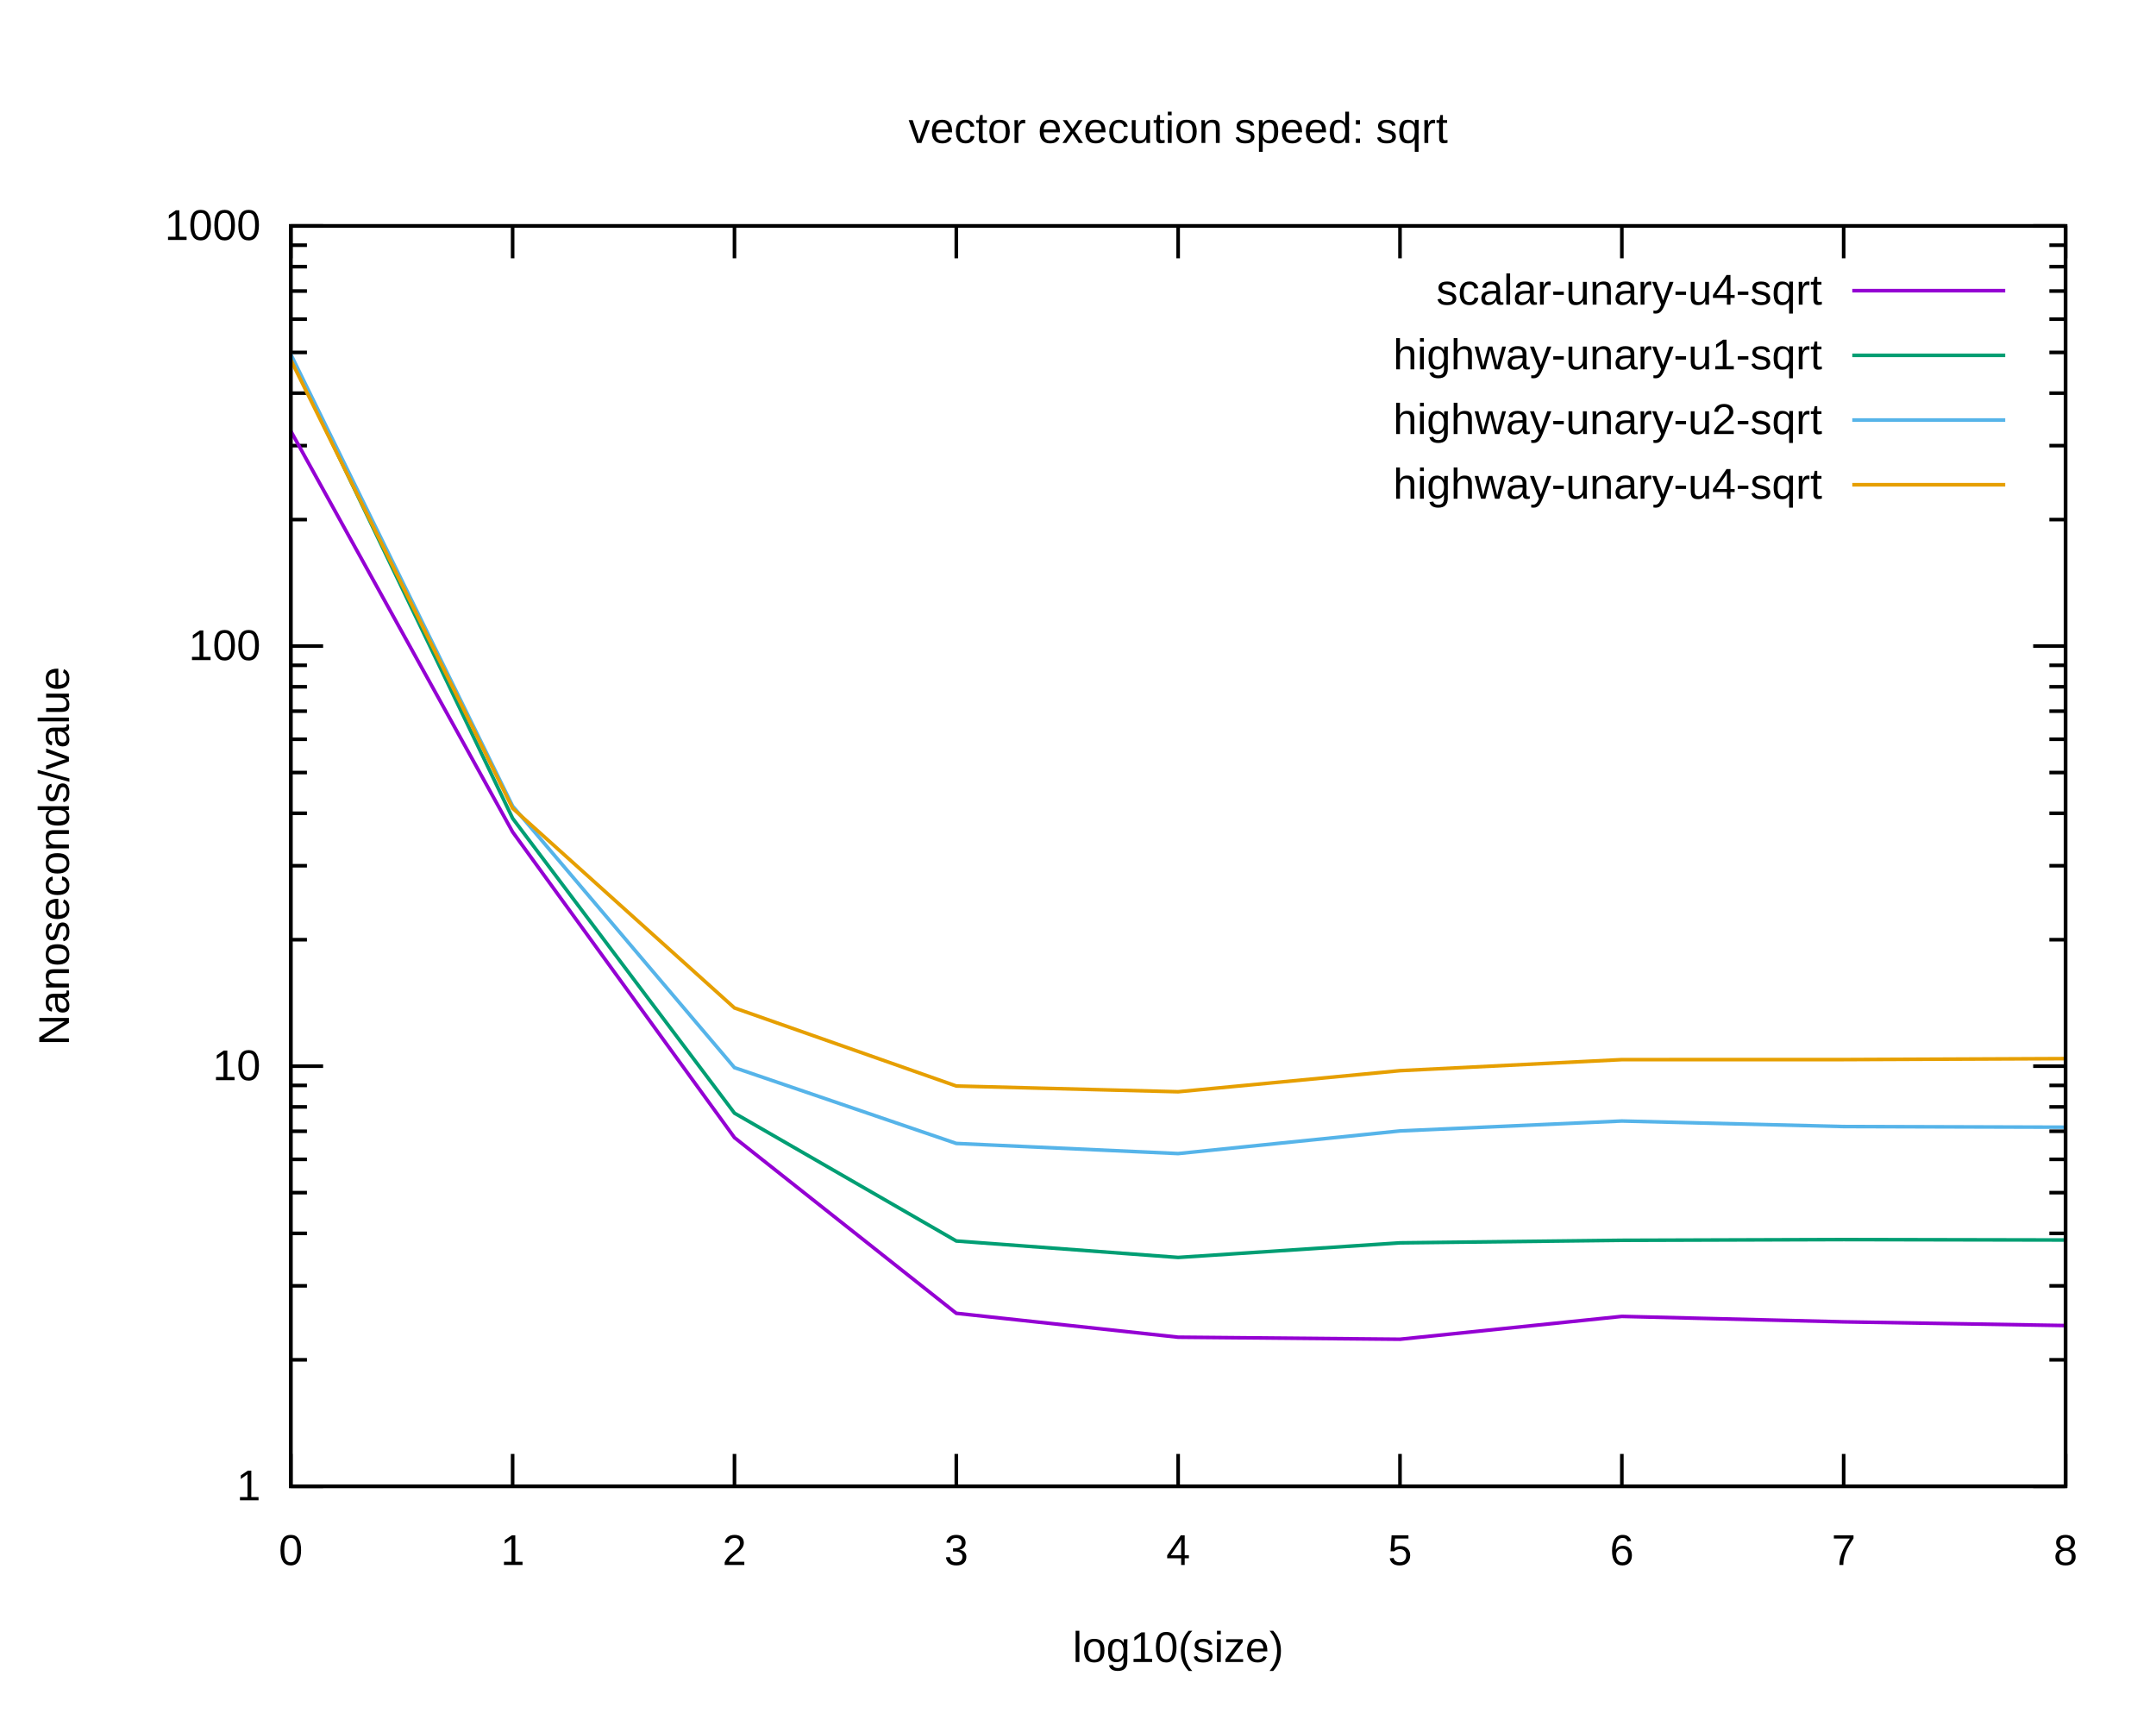
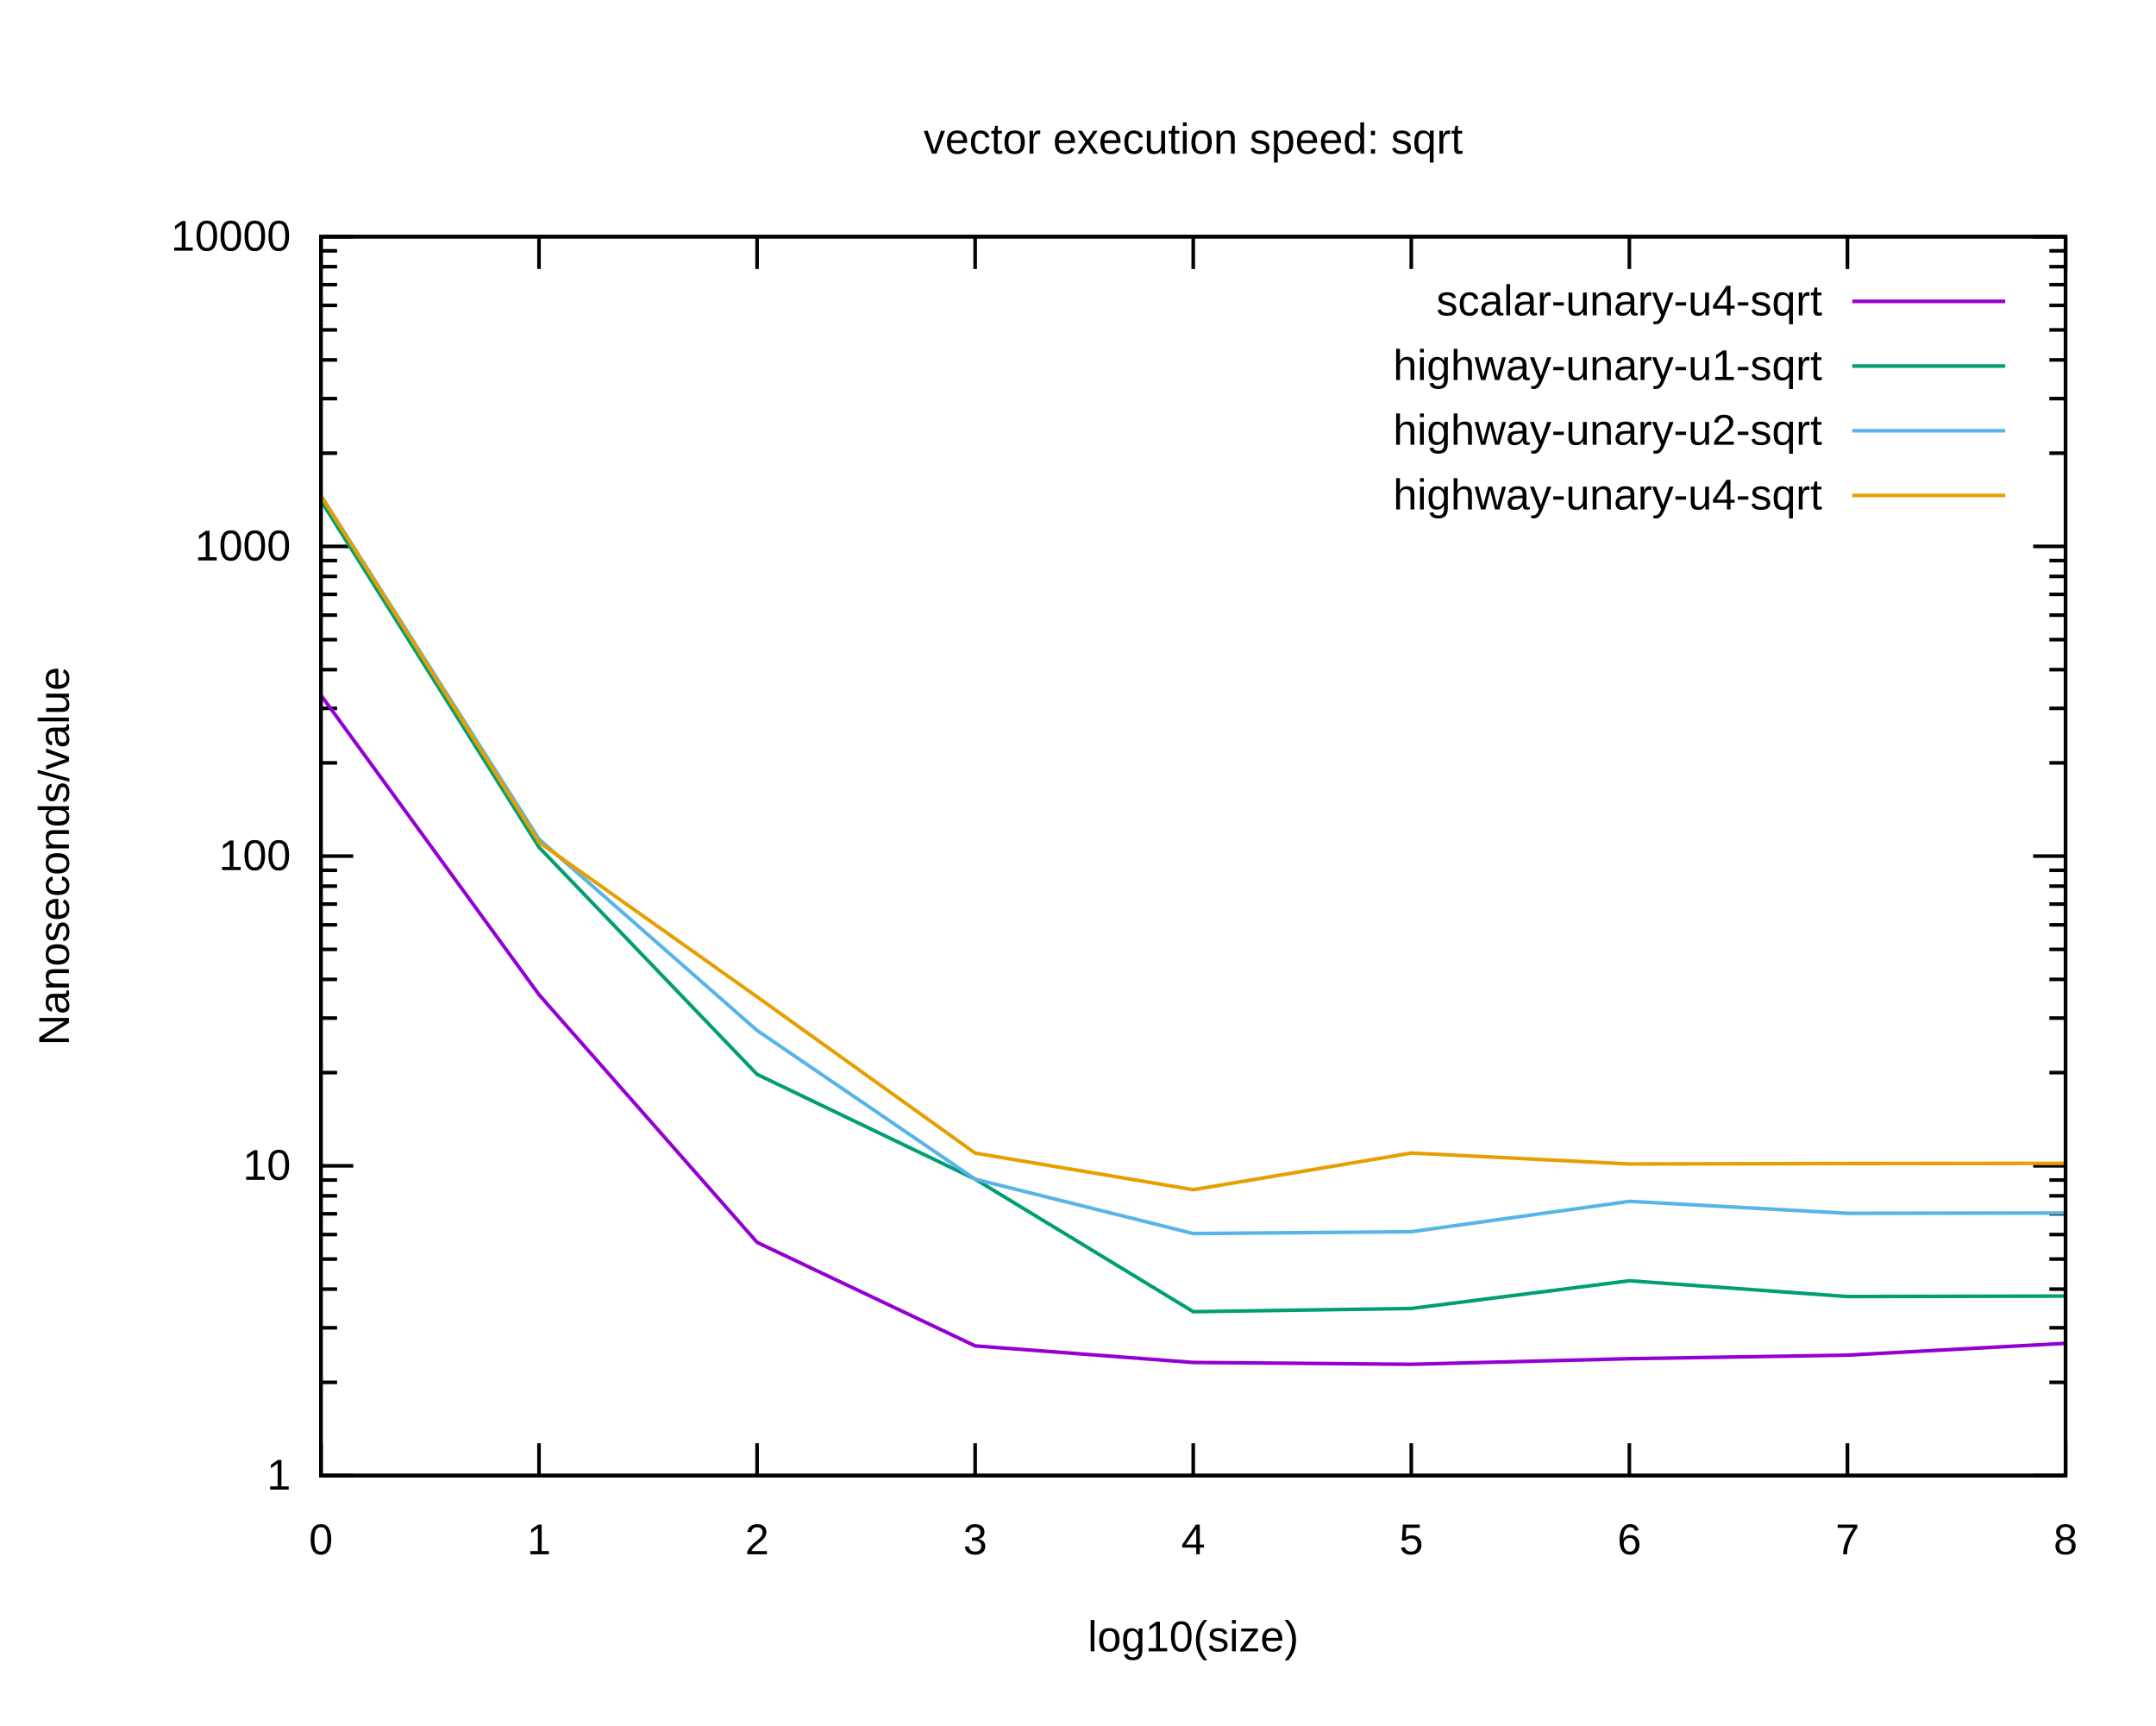
<svg xmlns="http://www.w3.org/2000/svg" xmlns:xlink="http://www.w3.org/1999/xlink" viewBox="0 0 600 480">
  <g id="gnuplot_canvas">
    <rect x="0" y="0" width="600" height="480" fill="none" />
    <defs>
      <circle id="gpDot" r="0.5" stroke-width="0.5" stroke="currentColor" />
      <path id="gpPt0" stroke-width="0.222" stroke="currentColor" d="M-1,0 h2 M0,-1 v2" />
      <path id="gpPt1" stroke-width="0.222" stroke="currentColor" d="M-1,-1 L1,1 M1,-1 L-1,1" />
      <path id="gpPt2" stroke-width="0.222" stroke="currentColor" d="M-1,0 L1,0 M0,-1 L0,1 M-1,-1 L1,1 M-1,1 L1,-1" />
      <rect id="gpPt3" stroke-width="0.222" stroke="currentColor" x="-1" y="-1" width="2" height="2" />
      <rect id="gpPt4" stroke-width="0.222" stroke="currentColor" fill="currentColor" x="-1" y="-1" width="2" height="2" />
      <circle id="gpPt5" stroke-width="0.222" stroke="currentColor" cx="0" cy="0" r="1" />
      <use xlink:href="#gpPt5" id="gpPt6" fill="currentColor" stroke="none" />
      <path id="gpPt7" stroke-width="0.222" stroke="currentColor" d="M0,-1.33 L-1.33,0.67 L1.33,0.67 z" />
      <use xlink:href="#gpPt7" id="gpPt8" fill="currentColor" stroke="none" />
      <use xlink:href="#gpPt7" id="gpPt9" stroke="currentColor" transform="rotate(180)" />
      <use xlink:href="#gpPt9" id="gpPt10" fill="currentColor" stroke="none" />
      <use xlink:href="#gpPt3" id="gpPt11" stroke="currentColor" transform="rotate(45)" />
      <use xlink:href="#gpPt11" id="gpPt12" fill="currentColor" stroke="none" />
      <path id="gpPt13" stroke-width="0.222" stroke="currentColor" d="M0,1.330 L1.265,0.411 L0.782,-1.067 L-0.782,-1.076 L-1.265,0.411 z" />
      <use xlink:href="#gpPt13" id="gpPt14" fill="currentColor" stroke="none" />
      <filter id="textbox" filterUnits="objectBoundingBox" x="0" y="0" height="1" width="1">
        <feFlood flood-color="white" flood-opacity="1" result="bgnd" />
        <feComposite in="SourceGraphic" in2="bgnd" operator="atop" />
      </filter>
      <filter id="greybox" filterUnits="objectBoundingBox" x="0" y="0" height="1" width="1">
        <feFlood flood-color="lightgrey" flood-opacity="1" result="grey" />
        <feComposite in="SourceGraphic" in2="grey" operator="atop" />
      </filter>
    </defs>
    <g fill="none" color="white" stroke="currentColor" stroke-width="1.00" stroke-linecap="butt" stroke-linejoin="miter">
</g>
    <g fill="none" color="black" stroke="currentColor" stroke-width="1.00" stroke-linecap="butt" stroke-linejoin="miter">
-       <path stroke="black" d="M80.92,413.54 L89.92,413.54 M574.82,413.54 L565.82,413.54  " />
-       <g transform="translate(72.53,417.44)" stroke="none" fill="black" font-family="Arial" font-size="12.00" text-anchor="end">
+       <path stroke="black" d="M89.31,410.56 L98.31,410.56 M574.82,410.56 L565.82,410.56  " />
+       <g transform="translate(80.92,414.46)" stroke="none" fill="black" font-family="Arial" font-size="12.00" text-anchor="end">
        <text>
          <tspan font-family="Arial"> 1</tspan>
        </text>
      </g>
    </g>
    <g fill="none" color="black" stroke="currentColor" stroke-width="1.00" stroke-linecap="butt" stroke-linejoin="miter">
-       <path stroke="black" d="M80.92,378.35 L85.42,378.35 M574.82,378.35 L570.32,378.35 M80.92,357.77 L85.42,357.77 M574.82,357.77 L570.32,357.77   M80.92,343.17 L85.42,343.17 M574.82,343.17 L570.32,343.17 M80.92,331.84 L85.42,331.84 M574.82,331.84 L570.32,331.84   M80.92,322.58 L85.42,322.58 M574.82,322.58 L570.32,322.58 M80.92,314.76 L85.42,314.76 M574.82,314.76 L570.32,314.76   M80.92,307.98 L85.42,307.98 M574.82,307.98 L570.32,307.98 M80.92,302.00 L85.42,302.00 M574.82,302.00 L570.32,302.00   M80.92,296.65 L89.92,296.65 M574.82,296.65 L565.82,296.65  " />
-       <g transform="translate(72.53,300.55)" stroke="none" fill="black" font-family="Arial" font-size="12.00" text-anchor="end">
+       <path stroke="black" d="M89.31,384.62 L93.81,384.62 M574.82,384.62 L570.32,384.62 M89.31,369.44 L93.81,369.44 M574.82,369.44 L570.32,369.44   M89.31,358.68 L93.81,358.68 M574.82,358.68 L570.32,358.68 M89.31,350.32 L93.81,350.32 M574.82,350.32 L570.32,350.32   M89.31,343.50 L93.81,343.50 M574.82,343.50 L570.32,343.50 M89.31,337.73 L93.81,337.73 M574.82,337.73 L570.32,337.73   M89.31,332.73 L93.81,332.73 M574.82,332.73 L570.32,332.73 M89.31,328.33 L93.81,328.33 M574.82,328.33 L570.32,328.33   M89.31,324.38 L98.31,324.38 M574.82,324.38 L565.82,324.38  " />
+       <g transform="translate(80.92,328.28)" stroke="none" fill="black" font-family="Arial" font-size="12.00" text-anchor="end">
        <text>
          <tspan font-family="Arial"> 10</tspan>
        </text>
      </g>
    </g>
    <g fill="none" color="black" stroke="currentColor" stroke-width="1.00" stroke-linecap="butt" stroke-linejoin="miter">
-       <path stroke="black" d="M80.92,261.46 L85.42,261.46 M574.82,261.46 L570.32,261.46 M80.92,240.88 L85.42,240.88 M574.82,240.88 L570.32,240.88   M80.92,226.28 L85.42,226.28 M574.82,226.28 L570.32,226.28 M80.92,214.95 L85.42,214.95 M574.82,214.95 L570.32,214.95   M80.92,205.69 L85.42,205.69 M574.82,205.69 L570.32,205.69 M80.92,197.87 L85.42,197.87 M574.82,197.87 L570.32,197.87   M80.92,191.09 L85.42,191.09 M574.82,191.09 L570.32,191.09 M80.92,185.11 L85.42,185.11 M574.82,185.11 L570.32,185.11   M80.92,179.76 L89.92,179.76 M574.82,179.76 L565.82,179.76  " />
-       <g transform="translate(72.53,183.66)" stroke="none" fill="black" font-family="Arial" font-size="12.00" text-anchor="end">
+       <path stroke="black" d="M89.31,298.44 L93.81,298.44 M574.82,298.44 L570.32,298.44 M89.31,283.27 L93.81,283.27 M574.82,283.27 L570.32,283.27   M89.31,272.50 L93.81,272.50 M574.82,272.50 L570.32,272.50 M89.31,264.15 L93.81,264.15 M574.82,264.15 L570.32,264.15   M89.31,257.32 L93.81,257.32 M574.82,257.32 L570.32,257.32 M89.31,251.55 L93.81,251.55 M574.82,251.55 L570.32,251.55   M89.31,246.56 L93.81,246.56 M574.82,246.56 L570.32,246.56 M89.31,242.15 L93.81,242.15 M574.82,242.15 L570.32,242.15   M89.31,238.20 L98.31,238.20 M574.82,238.20 L565.82,238.20  " />
+       <g transform="translate(80.92,242.10)" stroke="none" fill="black" font-family="Arial" font-size="12.00" text-anchor="end">
        <text>
          <tspan font-family="Arial"> 100</tspan>
        </text>
      </g>
    </g>
    <g fill="none" color="black" stroke="currentColor" stroke-width="1.00" stroke-linecap="butt" stroke-linejoin="miter">
-       <path stroke="black" d="M80.92,144.57 L85.42,144.57 M574.82,144.57 L570.32,144.57 M80.92,123.99 L85.42,123.99 M574.82,123.99 L570.32,123.99   M80.92,109.39 L85.42,109.39 M574.82,109.39 L570.32,109.39 M80.92,98.06 L85.42,98.06 M574.82,98.06 L570.32,98.06   M80.92,88.80 L85.42,88.80 M574.82,88.80 L570.32,88.80 M80.92,80.98 L85.42,80.98 M574.82,80.98 L570.32,80.98   M80.92,74.20 L85.42,74.20 M574.82,74.20 L570.32,74.20 M80.92,68.22 L85.42,68.22 M574.82,68.22 L570.32,68.22   M80.92,62.87 L89.92,62.87 M574.82,62.87 L565.82,62.87  " />
-       <g transform="translate(72.53,66.77)" stroke="none" fill="black" font-family="Arial" font-size="12.00" text-anchor="end">
+       <path stroke="black" d="M89.31,212.26 L93.81,212.26 M574.82,212.26 L570.32,212.26 M89.31,197.09 L93.81,197.09 M574.82,197.09 L570.32,197.09   M89.31,186.32 L93.81,186.32 M574.82,186.32 L570.32,186.32 M89.31,177.97 L93.81,177.97 M574.82,177.97 L570.32,177.97   M89.31,171.15 L93.81,171.15 M574.82,171.15 L570.32,171.15 M89.31,165.38 L93.81,165.38 M574.82,165.38 L570.32,165.38   M89.31,160.38 L93.81,160.38 M574.82,160.38 L570.32,160.38 M89.31,155.97 L93.81,155.97 M574.82,155.97 L570.32,155.97   M89.31,152.03 L98.31,152.03 M574.82,152.03 L565.82,152.03  " />
+       <g transform="translate(80.92,155.93)" stroke="none" fill="black" font-family="Arial" font-size="12.00" text-anchor="end">
        <text>
          <tspan font-family="Arial"> 1000</tspan>
        </text>
      </g>
    </g>
    <g fill="none" color="black" stroke="currentColor" stroke-width="1.00" stroke-linecap="butt" stroke-linejoin="miter">
-       <path stroke="black" d="M80.92,413.54 L80.92,404.54 M80.92,62.87 L80.92,71.87  " />
-       <g transform="translate(80.92,435.44)" stroke="none" fill="black" font-family="Arial" font-size="12.00" text-anchor="middle">
+       <path stroke="black" d="M89.31,126.09 L93.81,126.09 M574.82,126.09 L570.32,126.09 M89.31,110.91 L93.81,110.91 M574.82,110.91 L570.32,110.91   M89.31,100.14 L93.81,100.14 M574.82,100.14 L570.32,100.14 M89.31,91.79 L93.81,91.79 M574.82,91.79 L570.32,91.79   M89.31,84.97 L93.81,84.97 M574.82,84.97 L570.32,84.97 M89.31,79.20 L93.81,79.20 M574.82,79.20 L570.32,79.20   M89.31,74.20 L93.81,74.20 M574.82,74.20 L570.32,74.20 M89.31,69.79 L93.81,69.79 M574.82,69.79 L570.32,69.79   M89.31,65.85 L98.31,65.85 M574.82,65.85 L565.82,65.85  " />
+       <g transform="translate(80.92,69.75)" stroke="none" fill="black" font-family="Arial" font-size="12.00" text-anchor="end">
+         <text>
+           <tspan font-family="Arial"> 10000</tspan>
+         </text>
+       </g>
+     </g>
+     <g fill="none" color="black" stroke="currentColor" stroke-width="1.00" stroke-linecap="butt" stroke-linejoin="miter">
+       <path stroke="black" d="M89.31,410.56 L89.31,401.56 M89.31,65.85 L89.31,74.85  " />
+       <g transform="translate(89.31,432.46)" stroke="none" fill="black" font-family="Arial" font-size="12.00" text-anchor="middle">
        <text>
          <tspan font-family="Arial"> 0</tspan>
        </text>
      </g>
    </g>
    <g fill="none" color="black" stroke="currentColor" stroke-width="1.00" stroke-linecap="butt" stroke-linejoin="miter">
-       <path stroke="black" d="M142.66,413.54 L142.66,404.54 M142.66,62.87 L142.66,71.87  " />
-       <g transform="translate(142.66,435.44)" stroke="none" fill="black" font-family="Arial" font-size="12.00" text-anchor="middle">
+       <path stroke="black" d="M150.00,410.56 L150.00,401.56 M150.00,65.85 L150.00,74.85  " />
+       <g transform="translate(150.00,432.46)" stroke="none" fill="black" font-family="Arial" font-size="12.00" text-anchor="middle">
        <text>
          <tspan font-family="Arial"> 1</tspan>
        </text>
      </g>
    </g>
    <g fill="none" color="black" stroke="currentColor" stroke-width="1.00" stroke-linecap="butt" stroke-linejoin="miter">
-       <path stroke="black" d="M204.40,413.54 L204.40,404.54 M204.40,62.87 L204.40,71.87  " />
-       <g transform="translate(204.40,435.44)" stroke="none" fill="black" font-family="Arial" font-size="12.00" text-anchor="middle">
+       <path stroke="black" d="M210.69,410.56 L210.69,401.56 M210.69,65.85 L210.69,74.85  " />
+       <g transform="translate(210.69,432.46)" stroke="none" fill="black" font-family="Arial" font-size="12.00" text-anchor="middle">
        <text>
          <tspan font-family="Arial"> 2</tspan>
        </text>
      </g>
    </g>
    <g fill="none" color="black" stroke="currentColor" stroke-width="1.00" stroke-linecap="butt" stroke-linejoin="miter">
-       <path stroke="black" d="M266.13,413.54 L266.13,404.54 M266.13,62.87 L266.13,71.87  " />
-       <g transform="translate(266.13,435.44)" stroke="none" fill="black" font-family="Arial" font-size="12.00" text-anchor="middle">
+       <path stroke="black" d="M271.38,410.56 L271.38,401.56 M271.38,65.85 L271.38,74.85  " />
+       <g transform="translate(271.38,432.46)" stroke="none" fill="black" font-family="Arial" font-size="12.00" text-anchor="middle">
        <text>
          <tspan font-family="Arial"> 3</tspan>
        </text>
      </g>
    </g>
    <g fill="none" color="black" stroke="currentColor" stroke-width="1.00" stroke-linecap="butt" stroke-linejoin="miter">
-       <path stroke="black" d="M327.87,413.54 L327.87,404.54 M327.87,62.87 L327.87,71.87  " />
-       <g transform="translate(327.87,435.44)" stroke="none" fill="black" font-family="Arial" font-size="12.00" text-anchor="middle">
+       <path stroke="black" d="M332.07,410.56 L332.07,401.56 M332.07,65.85 L332.07,74.85  " />
+       <g transform="translate(332.07,432.46)" stroke="none" fill="black" font-family="Arial" font-size="12.00" text-anchor="middle">
        <text>
          <tspan font-family="Arial"> 4</tspan>
        </text>
      </g>
    </g>
    <g fill="none" color="black" stroke="currentColor" stroke-width="1.00" stroke-linecap="butt" stroke-linejoin="miter">
-       <path stroke="black" d="M389.61,413.54 L389.61,404.54 M389.61,62.87 L389.61,71.87  " />
-       <g transform="translate(389.61,435.44)" stroke="none" fill="black" font-family="Arial" font-size="12.00" text-anchor="middle">
+       <path stroke="black" d="M392.75,410.56 L392.75,401.56 M392.75,65.85 L392.75,74.85  " />
+       <g transform="translate(392.75,432.46)" stroke="none" fill="black" font-family="Arial" font-size="12.00" text-anchor="middle">
        <text>
          <tspan font-family="Arial"> 5</tspan>
        </text>
      </g>
    </g>
    <g fill="none" color="black" stroke="currentColor" stroke-width="1.00" stroke-linecap="butt" stroke-linejoin="miter">
-       <path stroke="black" d="M451.35,413.54 L451.35,404.54 M451.35,62.87 L451.35,71.87  " />
-       <g transform="translate(451.35,435.44)" stroke="none" fill="black" font-family="Arial" font-size="12.00" text-anchor="middle">
+       <path stroke="black" d="M453.44,410.56 L453.44,401.56 M453.44,65.85 L453.44,74.85  " />
+       <g transform="translate(453.44,432.46)" stroke="none" fill="black" font-family="Arial" font-size="12.00" text-anchor="middle">
        <text>
          <tspan font-family="Arial"> 6</tspan>
        </text>
      </g>
    </g>
    <g fill="none" color="black" stroke="currentColor" stroke-width="1.00" stroke-linecap="butt" stroke-linejoin="miter">
-       <path stroke="black" d="M513.08,413.54 L513.08,404.54 M513.08,62.87 L513.08,71.87  " />
-       <g transform="translate(513.08,435.44)" stroke="none" fill="black" font-family="Arial" font-size="12.00" text-anchor="middle">
+       <path stroke="black" d="M514.13,410.56 L514.13,401.56 M514.13,65.85 L514.13,74.85  " />
+       <g transform="translate(514.13,432.46)" stroke="none" fill="black" font-family="Arial" font-size="12.00" text-anchor="middle">
        <text>
          <tspan font-family="Arial"> 7</tspan>
        </text>
      </g>
    </g>
    <g fill="none" color="black" stroke="currentColor" stroke-width="1.00" stroke-linecap="butt" stroke-linejoin="miter">
-       <path stroke="black" d="M574.82,413.54 L574.82,404.54 M574.82,62.87 L574.82,71.87  " />
-       <g transform="translate(574.82,435.44)" stroke="none" fill="black" font-family="Arial" font-size="12.00" text-anchor="middle">
+       <path stroke="black" d="M574.82,410.56 L574.82,401.56 M574.82,65.85 L574.82,74.85  " />
+       <g transform="translate(574.82,432.46)" stroke="none" fill="black" font-family="Arial" font-size="12.00" text-anchor="middle">
        <text>
          <tspan font-family="Arial"> 8</tspan>
        </text>
      </g>
    </g>
    <g fill="none" color="black" stroke="currentColor" stroke-width="1.00" stroke-linecap="butt" stroke-linejoin="miter">
</g>
    <g fill="none" color="black" stroke="currentColor" stroke-width="1.00" stroke-linecap="butt" stroke-linejoin="miter">
-       <path stroke="black" d="M80.92,62.87 L80.92,413.54 L574.82,413.54 L574.82,62.87 L80.92,62.87 Z  " />
+       <path stroke="black" d="M89.31,65.85 L89.31,410.56 L574.82,410.56 L574.82,65.85 L89.31,65.85 Z  " />
    </g>
    <g fill="none" color="black" stroke="currentColor" stroke-width="1.00" stroke-linecap="butt" stroke-linejoin="miter">
      <g transform="translate(19.18,238.21) rotate(270)" stroke="none" fill="black" font-family="Arial" font-size="12.00" text-anchor="middle">
        <text>
          <tspan font-family="Arial">Nanoseconds/value</tspan>
        </text>
      </g>
    </g>
    <g fill="none" color="black" stroke="currentColor" stroke-width="1.00" stroke-linecap="butt" stroke-linejoin="miter">
-       <g transform="translate(327.87,462.44)" stroke="none" fill="black" font-family="Arial" font-size="12.00" text-anchor="middle">
+       <g transform="translate(332.06,459.46)" stroke="none" fill="black" font-family="Arial" font-size="12.00" text-anchor="middle">
        <text>
          <tspan font-family="Arial">log10(size)</tspan>
        </text>
      </g>
    </g>
    <g fill="none" color="black" stroke="currentColor" stroke-width="1.00" stroke-linecap="butt" stroke-linejoin="miter">
</g>
    <g id="gnuplot_plot_1">
      <g fill="none" color="black" stroke="currentColor" stroke-width="1.00" stroke-linecap="butt" stroke-linejoin="miter">
-         <g transform="translate(507.09,84.77)" stroke="none" fill="black" font-family="Arial" font-size="12.00" text-anchor="end">
+         <g transform="translate(507.09,87.75)" stroke="none" fill="black" font-family="Arial" font-size="12.00" text-anchor="end">
          <text>
            <tspan font-family="Arial">scalar-unary-u4-sqrt</tspan>
          </text>
        </g>
      </g>
      <g fill="none" color="black" stroke="currentColor" stroke-width="1.00" stroke-linecap="butt" stroke-linejoin="miter">
-         <path stroke="rgb(148,   0, 211)" d="M515.48,80.87 L558.04,80.87 M80.92,119.93 L142.66,231.48 L204.40,316.53 L266.13,365.41 L327.87,372.06 L389.61,372.63   L451.35,366.27 L513.08,367.79 L574.82,368.82  " />
+         <path stroke="rgb(148,   0, 211)" d="M515.48,83.85 L558.04,83.85 M89.31,193.41 L150.00,276.75 L210.69,345.68 L271.38,374.48 L332.07,379.09 L392.75,379.60   L453.44,378.04 L514.13,377.05 L574.82,373.77  " />
      </g>
    </g>
    <g id="gnuplot_plot_2">
      <g fill="none" color="black" stroke="currentColor" stroke-width="1.00" stroke-linecap="butt" stroke-linejoin="miter">
-         <g transform="translate(507.09,102.77)" stroke="none" fill="black" font-family="Arial" font-size="12.00" text-anchor="end">
+         <g transform="translate(507.09,105.75)" stroke="none" fill="black" font-family="Arial" font-size="12.00" text-anchor="end">
          <text>
            <tspan font-family="Arial">highway-unary-u1-sqrt</tspan>
          </text>
        </g>
      </g>
      <g fill="none" color="black" stroke="currentColor" stroke-width="1.00" stroke-linecap="butt" stroke-linejoin="miter">
-         <path stroke="rgb(  0, 158, 115)" d="M515.48,98.87 L558.04,98.87 M80.92,99.19 L142.66,227.69 L204.40,309.72 L266.13,345.29 L327.87,349.87 L389.61,345.81   L451.35,345.10 L513.08,344.90 L574.82,345.02  " />
+         <path stroke="rgb(  0, 158, 115)" d="M515.48,101.85 L558.04,101.85 M89.31,139.27 L150.00,235.74 L210.69,298.93 L271.38,328.08 L332.07,364.96 L392.75,364.07   L453.44,356.36 L514.13,360.75 L574.82,360.62  " />
      </g>
    </g>
    <g id="gnuplot_plot_3">
      <g fill="none" color="black" stroke="currentColor" stroke-width="1.00" stroke-linecap="butt" stroke-linejoin="miter">
-         <g transform="translate(507.09,120.77)" stroke="none" fill="black" font-family="Arial" font-size="12.00" text-anchor="end">
+         <g transform="translate(507.09,123.75)" stroke="none" fill="black" font-family="Arial" font-size="12.00" text-anchor="end">
          <text>
            <tspan font-family="Arial">highway-unary-u2-sqrt</tspan>
          </text>
        </g>
      </g>
      <g fill="none" color="black" stroke="currentColor" stroke-width="1.00" stroke-linecap="butt" stroke-linejoin="miter">
-         <path stroke="rgb( 86, 180, 233)" d="M515.48,116.87 L558.04,116.87 M80.92,98.57 L142.66,224.28 L204.40,297.06 L266.13,318.15 L327.87,320.97 L389.61,314.67   L451.35,311.91 L513.08,313.45 L574.82,313.63  " />
+         <path stroke="rgb( 86, 180, 233)" d="M515.48,119.85 L558.04,119.85 M89.31,137.84 L150.00,233.47 L210.69,286.71 L271.38,328.09 L332.07,343.22 L392.75,342.71   L453.44,334.26 L514.13,337.59 L574.82,337.50  " />
      </g>
    </g>
    <g id="gnuplot_plot_4">
      <g fill="none" color="black" stroke="currentColor" stroke-width="1.00" stroke-linecap="butt" stroke-linejoin="miter">
-         <g transform="translate(507.09,138.77)" stroke="none" fill="black" font-family="Arial" font-size="12.00" text-anchor="end">
+         <g transform="translate(507.09,141.75)" stroke="none" fill="black" font-family="Arial" font-size="12.00" text-anchor="end">
          <text>
            <tspan font-family="Arial">highway-unary-u4-sqrt</tspan>
          </text>
        </g>
      </g>
      <g fill="none" color="black" stroke="currentColor" stroke-width="1.00" stroke-linecap="butt" stroke-linejoin="miter">
-         <path stroke="rgb(230, 159,   0)" d="M515.48,134.87 L558.04,134.87 M80.92,100.13 L142.66,224.90 L204.40,280.45 L266.13,302.17 L327.87,303.77 L389.61,297.90   L451.35,294.83 L513.08,294.82 L574.82,294.55  " />
+         <path stroke="rgb(230, 159,   0)" d="M515.48,137.85 L558.04,137.85 M89.31,137.94 L150.00,234.33 L210.69,277.36 L271.38,320.84 L332.07,331.02 L392.75,320.82   L453.44,323.86 L514.13,323.74 L574.82,323.69  " />
      </g>
    </g>
    <g fill="none" color="white" stroke="rgb(230, 159,   0)" stroke-width="2.00" stroke-linecap="butt" stroke-linejoin="miter">
</g>
    <g fill="none" color="black" stroke="currentColor" stroke-width="2.00" stroke-linecap="butt" stroke-linejoin="miter">
</g>
    <g fill="none" color="black" stroke="black" stroke-width="1.00" stroke-linecap="butt" stroke-linejoin="miter">
</g>
    <g fill="none" color="black" stroke="currentColor" stroke-width="1.00" stroke-linecap="butt" stroke-linejoin="miter">
-       <path stroke="black" d="M80.92,62.87 L80.92,413.54 L574.82,413.54 L574.82,62.87 L80.92,62.87 Z  " />
-     </g>
-     <g fill="none" color="black" stroke="currentColor" stroke-width="1.00" stroke-linecap="butt" stroke-linejoin="miter">
-       <g transform="translate(327.87,39.77)" stroke="none" fill="black" font-family="Arial" font-size="12.00" text-anchor="middle">
+       <path stroke="black" d="M89.31,65.85 L89.31,410.56 L574.82,410.56 L574.82,65.85 L89.31,65.85 Z  " />
+     </g>
+     <g fill="none" color="black" stroke="currentColor" stroke-width="1.00" stroke-linecap="butt" stroke-linejoin="miter">
+       <g transform="translate(332.06,42.75)" stroke="none" fill="black" font-family="Arial" font-size="12.00" text-anchor="middle">
        <text>
          <tspan font-family="Arial">vector execution speed: sqrt</tspan>
        </text>
      </g>
    </g>
    <g fill="none" color="black" stroke="currentColor" stroke-width="1.00" stroke-linecap="butt" stroke-linejoin="miter">
</g>
  </g>
</svg>
